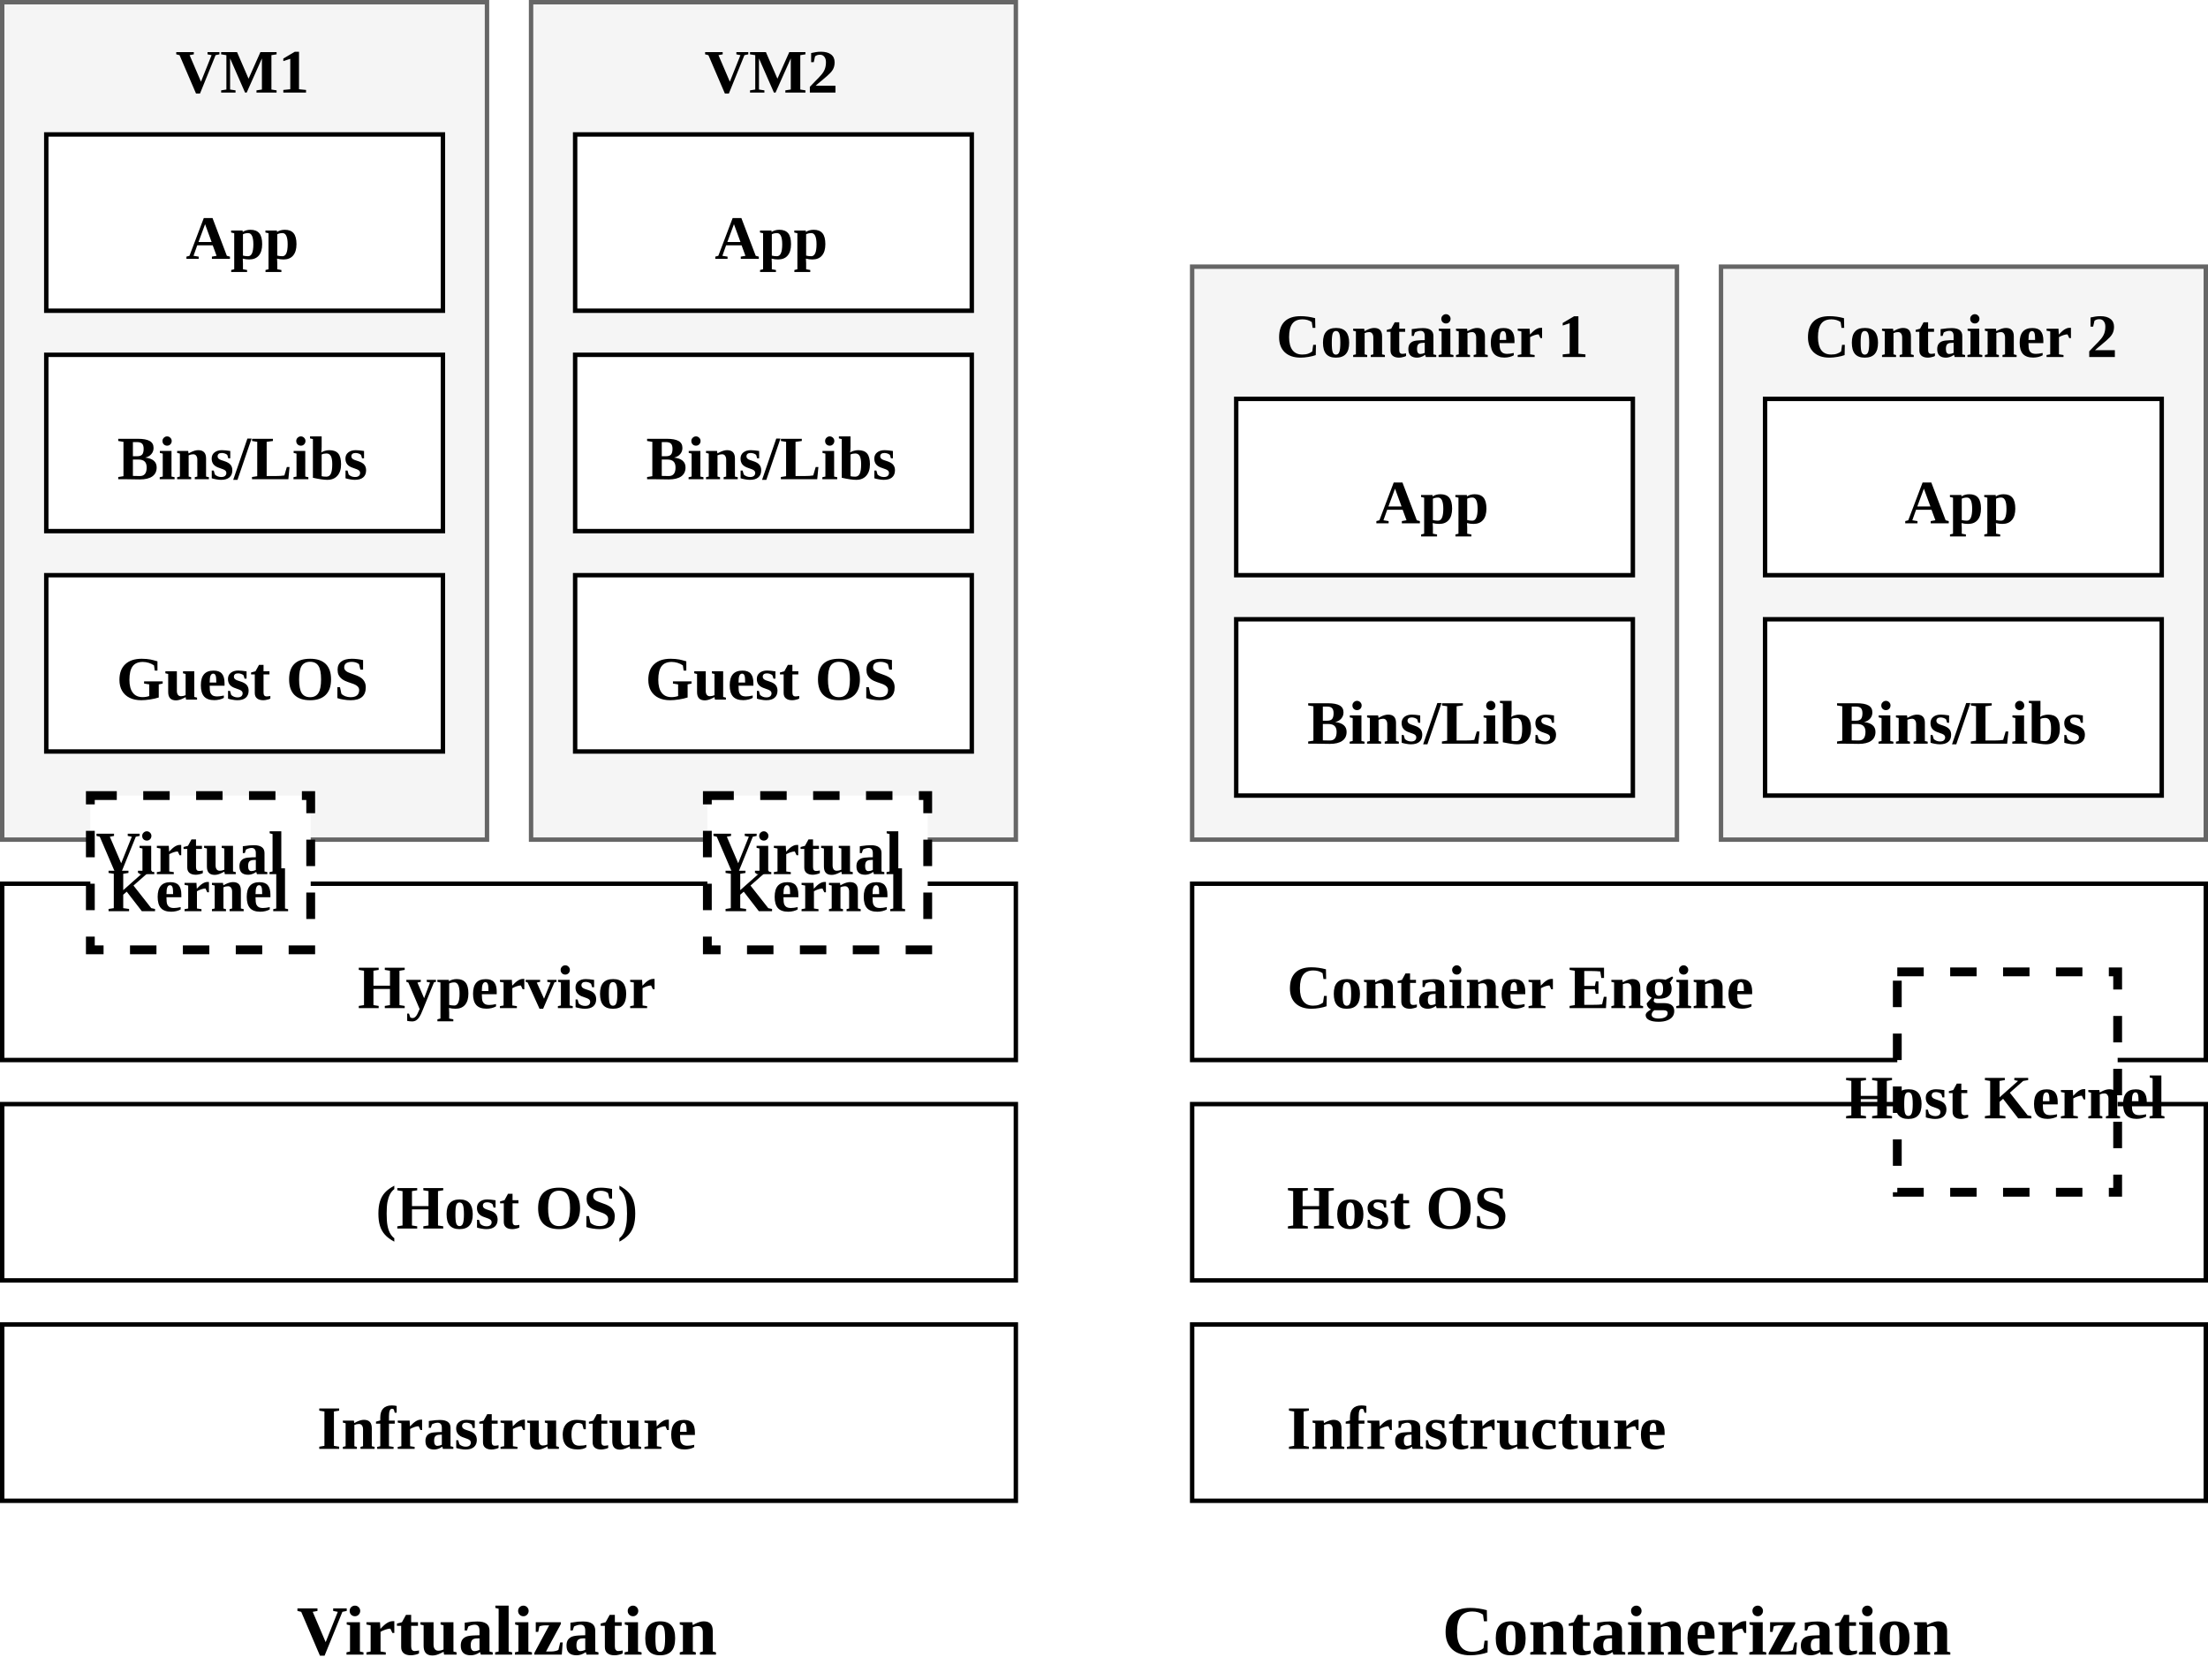
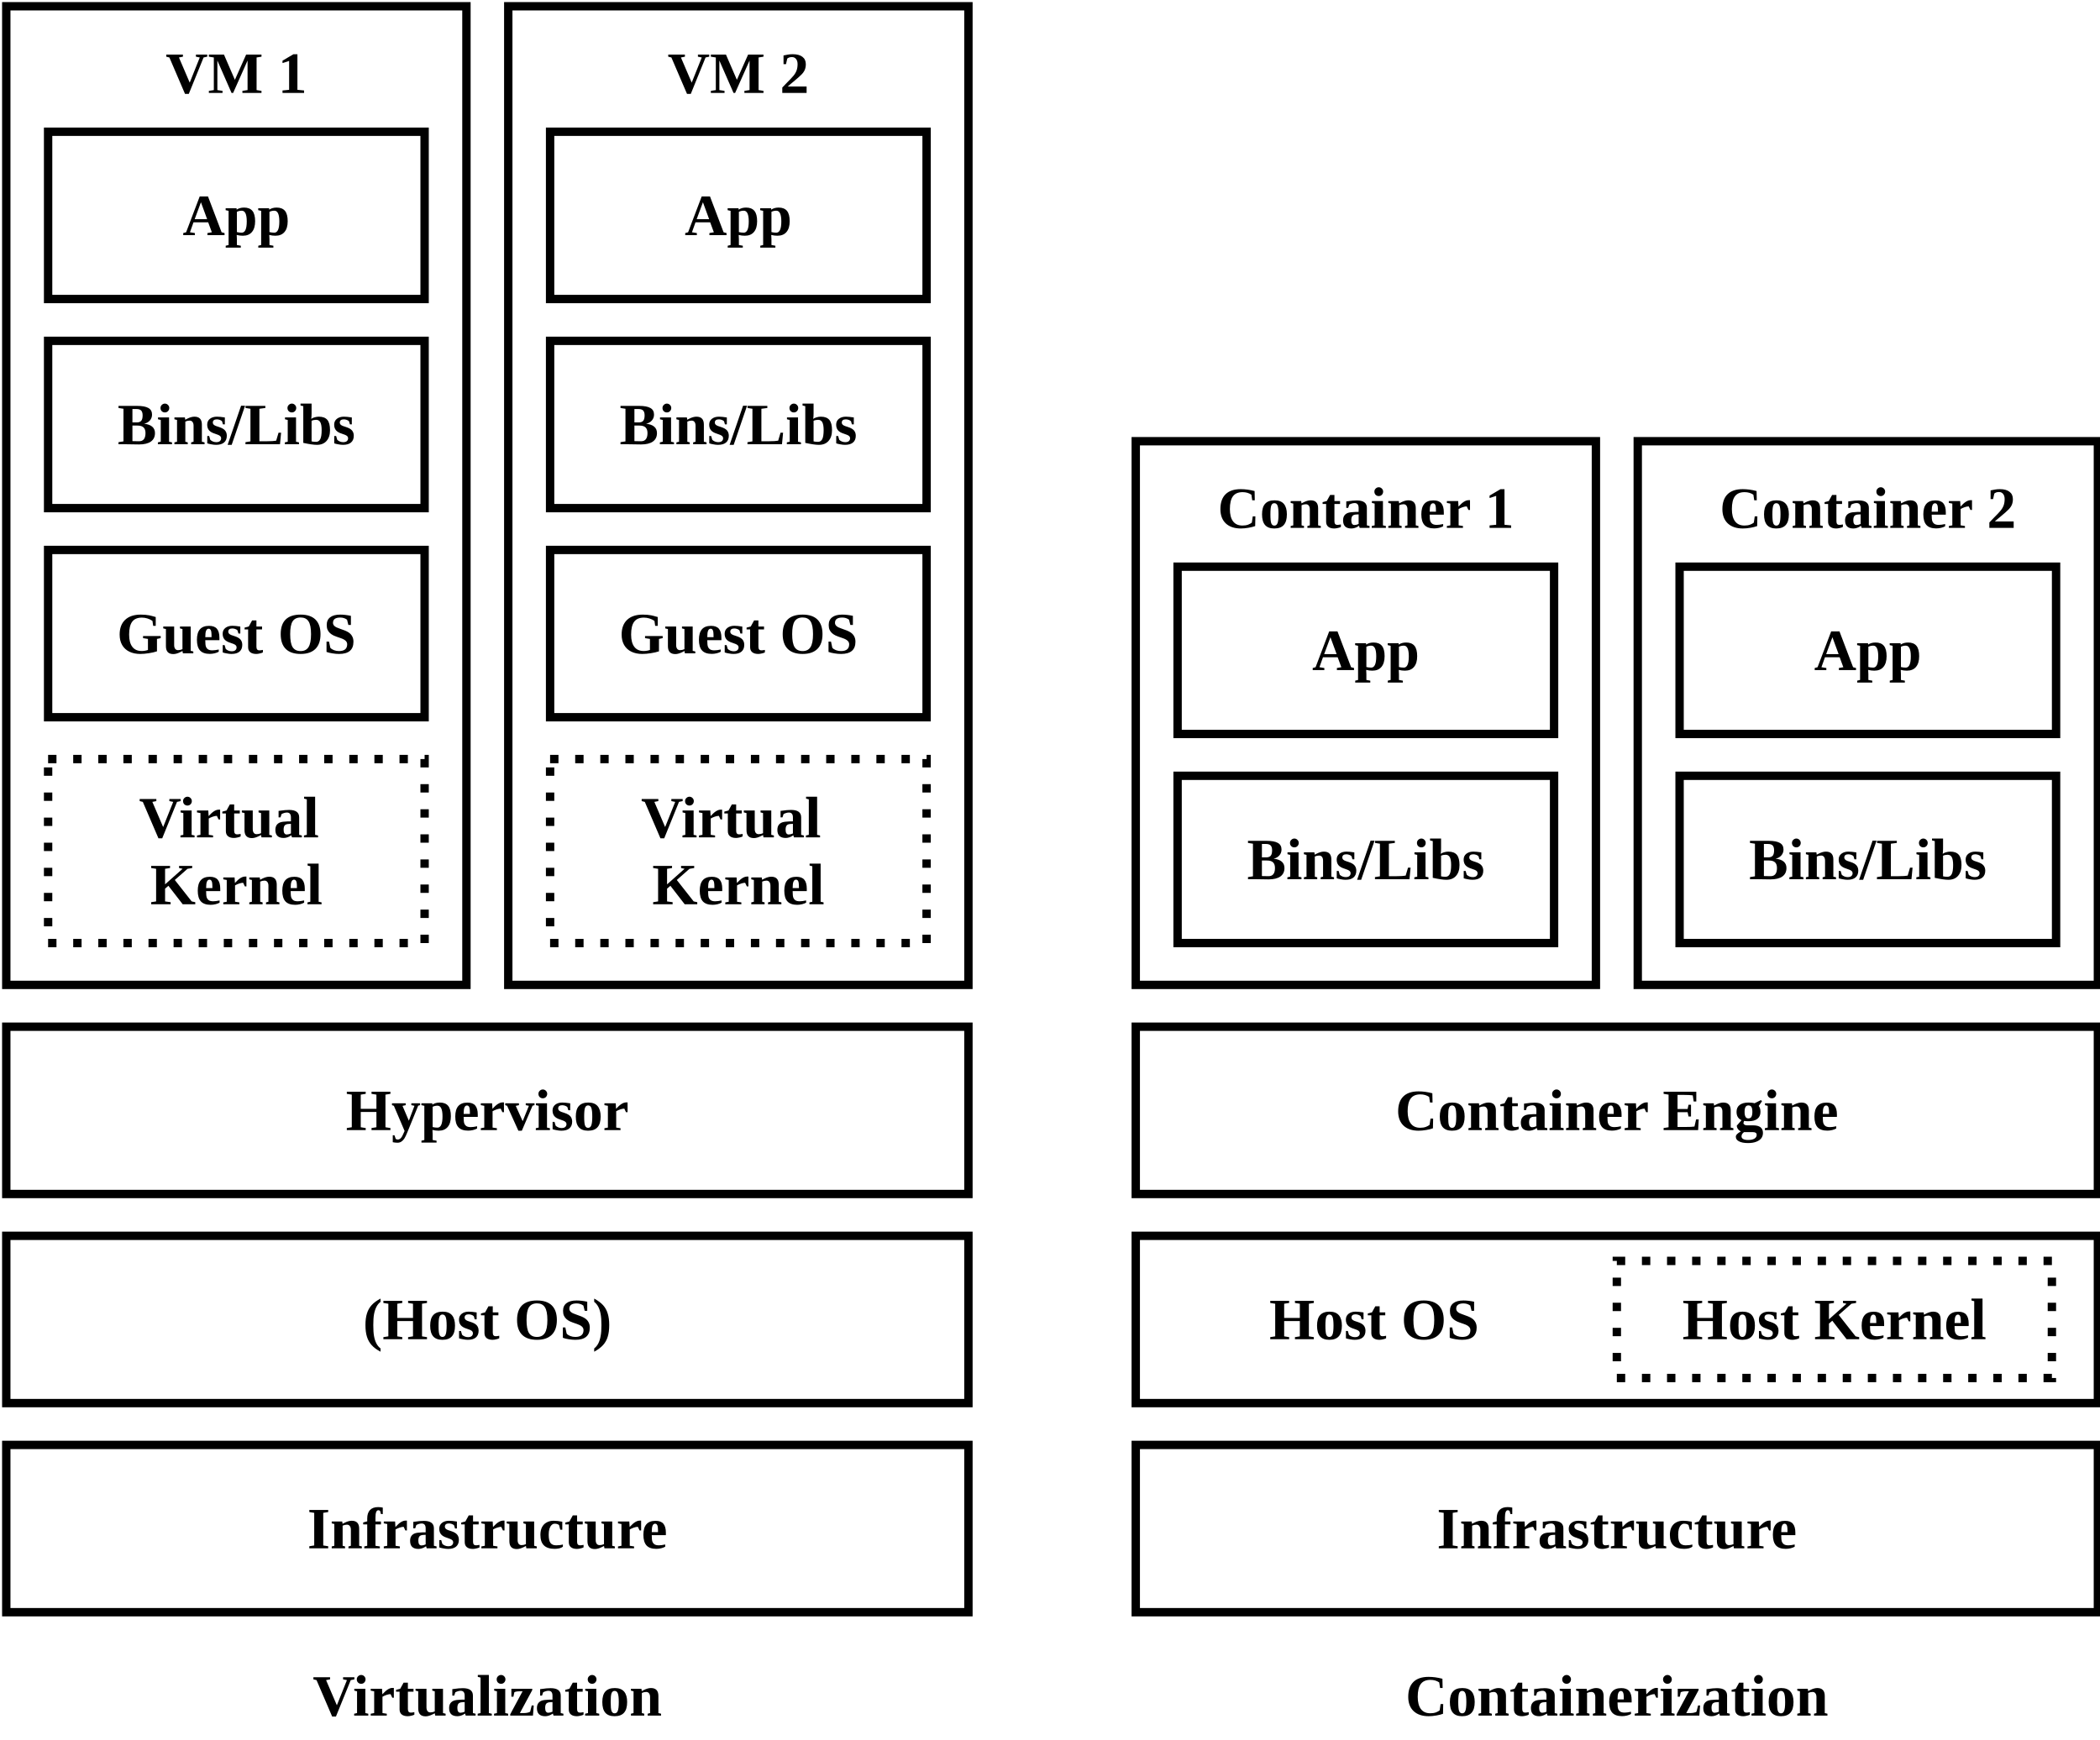
- <svg xmlns="http://www.w3.org/2000/svg" version="1.1" width="501px" height="381px" viewBox="-0.5 -0.5 501 381">
-   <defs />
+ <svg xmlns="http://www.w3.org/2000/svg" version="1.1" width="502px" height="416px" viewBox="-0.5 -0.5 502 416">
  <g>
-     <g>
-       <rect x="270" y="200" width="230" height="40" fill="var(--base-page, #ffffff)" stroke="currentColor" pointer-events="all" />
-     </g>
-     <g>
-       <g transform="translate(-0.5 -0.5)">
-         <text x="292" y="224" font-size="14px" font-weight="bold" fill="currentColor" font-family="inherit" dominant-baseline="central">Container Engine</text>
-       </g>
-     </g>
-     <g>
-       <rect x="270" y="350" width="230" height="30" fill="none" stroke="none" pointer-events="all" />
-     </g>
-     <g>
-       <g transform="translate(-0.5 -0.5)">
-         <text x="385" y="370" font-size="16px" text-anchor="middle" font-weight="bold" fill="currentColor" font-family="inherit" dominant-baseline="central">Containerization</text>
-       </g>
-     </g>
-     <g>
-       <rect x="0" y="350" width="230" height="30" fill="none" stroke="none" pointer-events="all" />
-     </g>
-     <g>
-       <g transform="translate(-0.5 -0.5)">
-         <text x="115" y="370" font-size="16px" text-anchor="middle" font-weight="bold" fill="currentColor" font-family="inherit" dominant-baseline="central">Virtualization</text>
-       </g>
-     </g>
-     <g>
-       <rect x="0" y="0" width="110" height="190" fill="#f5f5f5" stroke="#666666" pointer-events="all" style="fill: light-dark(rgb(245, 245, 245), rgb(26, 26, 26)); stroke: light-dark(rgb(102, 102, 102), rgb(149, 149, 149));" />
-     </g>
-     <g>
-       <g transform="translate(-0.5 -0.5)">
-         <text x="55" y="21" font-size="14px" text-anchor="middle" font-weight="bold" fill="currentColor" font-family="inherit">VM1</text>
-       </g>
-     </g>
-     <g>
-       <rect x="120" y="0" width="110" height="190" fill="#f5f5f5" stroke="#666666" pointer-events="all" style="fill: light-dark(rgb(245, 245, 245), rgb(26, 26, 26)); stroke: light-dark(rgb(102, 102, 102), rgb(149, 149, 149));" />
-     </g>
-     <g>
-       <g transform="translate(-0.5 -0.5)">
-         <text x="175" y="21" font-size="14px" text-anchor="middle" font-weight="bold" fill="currentColor" font-family="inherit">VM2</text>
-       </g>
-     </g>
-     <g>
-       <rect x="10" y="30" width="90" height="40" fill="var(--base-page, #ffffff)" stroke="currentColor" pointer-events="all" />
-     </g>
-     <g>
-       <g transform="translate(-0.5 -0.5)">
-         <text x="55" y="54" font-size="14px" text-anchor="middle" font-weight="bold" fill="currentColor" font-family="inherit" dominant-baseline="central">App</text>
-       </g>
-     </g>
-     <g>
-       <rect x="10" y="80" width="90" height="40" fill="var(--base-page, #ffffff)" stroke="currentColor" pointer-events="all" />
-     </g>
-     <g>
-       <g transform="translate(-0.5 -0.5)">
-         <text x="55" y="104" font-size="14px" text-anchor="middle" font-weight="bold" fill="currentColor" font-family="inherit" dominant-baseline="central">Bins/Libs</text>
-       </g>
-     </g>
-     <g>
-       <rect x="130" y="30" width="90" height="40" fill="var(--base-page, #ffffff)" stroke="currentColor" pointer-events="all" />
-     </g>
-     <g>
-       <g transform="translate(-0.5 -0.5)">
-         <text x="175" y="54" font-size="14px" text-anchor="middle" font-weight="bold" fill="currentColor" font-family="inherit" dominant-baseline="central">App</text>
-       </g>
-     </g>
-     <g>
-       <rect x="130" y="80" width="90" height="40" fill="var(--base-page, #ffffff)" stroke="currentColor" pointer-events="all" />
-     </g>
-     <g>
-       <g transform="translate(-0.5 -0.5)">
-         <text x="175" y="104" font-size="14px" text-anchor="middle" font-weight="bold" fill="currentColor" font-family="inherit" dominant-baseline="central">Bins/Libs</text>
-       </g>
-     </g>
-     <g>
-       <rect x="0" y="200" width="230" height="40" fill="var(--base-page, #ffffff)" stroke="currentColor" pointer-events="all" />
-     </g>
-     <g>
-       <g transform="translate(-0.5 -0.5)">
-         <text x="115" y="224" font-size="14px" text-anchor="middle" font-weight="bold" fill="currentColor" font-family="inherit" dominant-baseline="central">Hypervisor</text>
-       </g>
-     </g>
-     <g>
-       <rect x="270" y="60" width="110" height="130" fill="#f5f5f5" stroke="#666666" pointer-events="all" style="fill: light-dark(rgb(245, 245, 245), rgb(26, 26, 26)); stroke: light-dark(rgb(102, 102, 102), rgb(149, 149, 149));" />
-     </g>
-     <g>
-       <g transform="translate(-0.5 -0.5)">
-         <text x="325" y="81" font-size="14px" text-anchor="middle" font-weight="bold" fill="currentColor" font-family="inherit">Container 1</text>
-       </g>
-     </g>
-     <g>
-       <rect x="390" y="60" width="110" height="130" fill="#f5f5f5" stroke="#666666" pointer-events="all" style="fill: light-dark(rgb(245, 245, 245), rgb(26, 26, 26)); stroke: light-dark(rgb(102, 102, 102), rgb(149, 149, 149));" />
-     </g>
-     <g>
-       <g transform="translate(-0.5 -0.5)">
-         <text x="445" y="81" font-size="14px" text-anchor="middle" font-weight="bold" fill="currentColor" font-family="inherit">Container 2</text>
-       </g>
-     </g>
-     <g>
-       <rect x="280" y="90" width="90" height="40" fill="var(--base-page, #ffffff)" stroke="currentColor" pointer-events="all" />
-     </g>
-     <g>
-       <g transform="translate(-0.5 -0.5)">
-         <text x="325" y="114" font-size="14px" text-anchor="middle" font-weight="bold" fill="currentColor" font-family="inherit" dominant-baseline="central">App</text>
-       </g>
-     </g>
-     <g>
-       <rect x="400" y="90" width="90" height="40" fill="var(--base-page, #ffffff)" stroke="currentColor" pointer-events="all" />
-     </g>
-     <g>
-       <g transform="translate(-0.5 -0.5)">
-         <text x="445" y="114" font-size="14px" text-anchor="middle" font-weight="bold" fill="currentColor" font-family="inherit" dominant-baseline="central">App</text>
-       </g>
-     </g>
-     <g>
-       <rect x="10" y="130" width="90" height="40" fill="var(--base-page, #ffffff)" stroke="currentColor" pointer-events="all" />
-     </g>
-     <g>
-       <g transform="translate(-0.5 -0.5)">
-         <text x="55" y="154" font-size="14px" text-anchor="middle" font-weight="bold" fill="currentColor" font-family="inherit" dominant-baseline="central">Guest OS</text>
-       </g>
-     </g>
-     <g>
-       <rect x="130" y="130" width="90" height="40" fill="var(--base-page, #ffffff)" stroke="currentColor" pointer-events="all" />
-     </g>
-     <g>
-       <g transform="translate(-0.5 -0.5)">
-         <text x="175" y="154" font-size="14px" text-anchor="middle" font-weight="bold" fill="currentColor" font-family="inherit" dominant-baseline="central">Guest OS</text>
-       </g>
-     </g>
-     <g>
-       <rect x="0" y="250" width="230" height="40" fill="var(--base-page, #ffffff)" stroke="currentColor" pointer-events="all" />
-     </g>
-     <g>
-       <g transform="translate(-0.5 -0.5)">
-         <text x="115" y="274" font-size="14px" text-anchor="middle" font-weight="bold" fill="currentColor" font-family="inherit" dominant-baseline="central">(Host OS)</text>
-       </g>
-     </g>
-     <g>
-       <rect x="270" y="300" width="230" height="40" fill="var(--base-page, #ffffff)" stroke="currentColor" pointer-events="all" />
-     </g>
-     <g>
-       <g transform="translate(-0.5 -0.5)">
-         <text x="292" y="324" font-size="14px" font-weight="bold" fill="currentColor" font-family="inherit" dominant-baseline="central">Infrastructure</text>
-       </g>
-     </g>
-     <g>
-       <rect x="270" y="250" width="230" height="40" fill="var(--base-page, #ffffff)" stroke="currentColor" pointer-events="all" />
-     </g>
-     <g>
-       <g transform="translate(-0.5 -0.5)">
-         <text x="292" y="274" font-size="14px" font-weight="bold" fill="currentColor" font-family="inherit" dominant-baseline="central">Host OS</text>
-       </g>
-     </g>
-     <g>
-       <rect x="430" y="220" width="50" height="50" fill="var(--base-page, #ffffff)" stroke="currentColor" stroke-width="2" stroke-dasharray="6 6" pointer-events="all" />
-     </g>
-     <g>
-       <g transform="translate(-0.5 -0.5)">
-         <text x="455" y="249" font-size="14px" text-anchor="middle" font-weight="bold" fill="currentColor" font-family="inherit" dominant-baseline="central">Host Kernel</text>
-       </g>
-     </g>
-     <g>
-       <rect x="280" y="140" width="90" height="40" fill="var(--base-page, #ffffff)" stroke="currentColor" pointer-events="all" />
-     </g>
-     <g>
-       <g transform="translate(-0.5 -0.5)">
-         <text x="325" y="164" font-size="14px" text-anchor="middle" font-weight="bold" fill="currentColor" font-family="inherit" dominant-baseline="central">Bins/Libs</text>
-       </g>
-     </g>
-     <g>
-       <rect x="400" y="140" width="90" height="40" fill="var(--base-page, #ffffff)" stroke="currentColor" pointer-events="all" />
-     </g>
-     <g>
-       <g transform="translate(-0.5 -0.5)">
-         <text x="445" y="164" font-size="14px" text-anchor="middle" font-weight="bold" fill="currentColor" font-family="inherit" dominant-baseline="central">Bins/Libs</text>
-       </g>
-     </g>
-     <g>
-       <rect x="0" y="300" width="230" height="40" fill="var(--base-page, #ffffff)" stroke="currentColor" pointer-events="all" />
-     </g>
-     <g>
-       <g transform="translate(-0.5 -0.5)">
-         <text x="115" y="324" font-size="14px" text-anchor="middle" font-weight="bold" fill="currentColor" font-family="inherit" dominant-baseline="central">Infrastructure</text>
-       </g>
-     </g>
-     <g>
-       <rect x="20" y="180" width="50" height="35" fill="var(--base-page, #ffffff)" stroke="currentColor" stroke-width="2" stroke-dasharray="6 6" pointer-events="all" />
-     </g>
-     <g>
-       <g transform="translate(-0.5 -0.5)">
-         <text x="45" y="202" font-size="14px" text-anchor="middle" font-weight="bold" fill="currentColor" font-family="inherit" dominant-baseline="central">
-           <tspan x="45" dy="-0.6em">Virtual</tspan>
-           <tspan x="45" dy="0.6em">Kernel</tspan>
-         </text>
-       </g>
-     </g>
-     <g>
-       <rect x="160" y="180" width="50" height="35" fill="var(--base-page, #ffffff)" stroke="currentColor" stroke-width="2" stroke-dasharray="6 6" pointer-events="all" />
-     </g>
-     <g>
-       <g transform="translate(-0.5 -0.5)">
-         <text x="185" y="202" font-size="14px" text-anchor="middle" font-weight="bold" fill="currentColor" font-family="inherit" dominant-baseline="central">
-           <tspan x="185" dy="-0.6em">Virtual</tspan>
-           <tspan x="185" dy="0.6em">Kernel</tspan>
-         </text>
-       </g>
-     </g>
+     <rect x="1" y="1" width="110" height="234" fill="none" stroke="currentColor" stroke-width="2" />
+     <text x="56" y="17" text-anchor="middle" dominant-baseline="central" font-size="14" font-family="inherit" font-weight="bold" fill="currentColor">VM 1</text>
+     <rect x="11" y="31" width="90" height="40" fill="none" stroke="currentColor" stroke-width="2" />
+     <text x="56" y="51" text-anchor="middle" dominant-baseline="central" font-size="14" font-family="inherit" font-weight="bold" fill="currentColor">App</text>
+     <rect x="11" y="81" width="90" height="40" fill="none" stroke="currentColor" stroke-width="2" />
+     <text x="56" y="101" text-anchor="middle" dominant-baseline="central" font-size="14" font-family="inherit" font-weight="bold" fill="currentColor">Bins/Libs</text>
+     <rect x="11" y="131" width="90" height="40" fill="none" stroke="currentColor" stroke-width="2" />
+     <text x="56" y="151" text-anchor="middle" dominant-baseline="central" font-size="14" font-family="inherit" font-weight="bold" fill="currentColor">Guest OS</text>
+     <rect x="11" y="181" width="90" height="44" fill="none" stroke="currentColor" stroke-width="2" stroke-dasharray="2 4" />
+     <text x="56" y="203" text-anchor="middle" dominant-baseline="central" font-size="14" font-family="inherit" font-weight="bold" fill="currentColor">
+       <tspan x="56" dy="-8">Virtual</tspan>
+       <tspan x="56" dy="16">Kernel</tspan>
+     </text>
+     <rect x="121" y="1" width="110" height="234" fill="none" stroke="currentColor" stroke-width="2" />
+     <text x="176" y="17" text-anchor="middle" dominant-baseline="central" font-size="14" font-family="inherit" font-weight="bold" fill="currentColor">VM 2</text>
+     <rect x="131" y="31" width="90" height="40" fill="none" stroke="currentColor" stroke-width="2" />
+     <text x="176" y="51" text-anchor="middle" dominant-baseline="central" font-size="14" font-family="inherit" font-weight="bold" fill="currentColor">App</text>
+     <rect x="131" y="81" width="90" height="40" fill="none" stroke="currentColor" stroke-width="2" />
+     <text x="176" y="101" text-anchor="middle" dominant-baseline="central" font-size="14" font-family="inherit" font-weight="bold" fill="currentColor">Bins/Libs</text>
+     <rect x="131" y="131" width="90" height="40" fill="none" stroke="currentColor" stroke-width="2" />
+     <text x="176" y="151" text-anchor="middle" dominant-baseline="central" font-size="14" font-family="inherit" font-weight="bold" fill="currentColor">Guest OS</text>
+     <rect x="131" y="181" width="90" height="44" fill="none" stroke="currentColor" stroke-width="2" stroke-dasharray="2 4" />
+     <text x="176" y="203" text-anchor="middle" dominant-baseline="central" font-size="14" font-family="inherit" font-weight="bold" fill="currentColor">
+       <tspan x="176" dy="-8">Virtual</tspan>
+       <tspan x="176" dy="16">Kernel</tspan>
+     </text>
+     <rect x="1" y="245" width="230" height="40" fill="none" stroke="currentColor" stroke-width="2" />
+     <text x="116" y="265" text-anchor="middle" dominant-baseline="central" font-size="14" font-family="inherit" font-weight="bold" fill="currentColor">Hypervisor</text>
+     <rect x="1" y="295" width="230" height="40" fill="none" stroke="currentColor" stroke-width="2" />
+     <text x="116" y="315" text-anchor="middle" dominant-baseline="central" font-size="14" font-family="inherit" font-weight="bold" fill="currentColor">(Host OS)</text>
+     <rect x="1" y="345" width="230" height="40" fill="none" stroke="currentColor" stroke-width="2" />
+     <text x="116" y="365" text-anchor="middle" dominant-baseline="central" font-size="14" font-family="inherit" font-weight="bold" fill="currentColor">Infrastructure</text>
+     <text x="116" y="405" text-anchor="middle" dominant-baseline="central" font-size="14" font-family="inherit" font-weight="bold" fill="currentColor">Virtualization</text>
+     <rect x="271" y="105" width="110" height="130" fill="none" stroke="currentColor" stroke-width="2" />
+     <text x="326" y="121" text-anchor="middle" dominant-baseline="central" font-size="14" font-family="inherit" font-weight="bold" fill="currentColor">Container 1</text>
+     <rect x="281" y="135" width="90" height="40" fill="none" stroke="currentColor" stroke-width="2" />
+     <text x="326" y="155" text-anchor="middle" dominant-baseline="central" font-size="14" font-family="inherit" font-weight="bold" fill="currentColor">App</text>
+     <rect x="281" y="185" width="90" height="40" fill="none" stroke="currentColor" stroke-width="2" />
+     <text x="326" y="205" text-anchor="middle" dominant-baseline="central" font-size="14" font-family="inherit" font-weight="bold" fill="currentColor">Bins/Libs</text>
+     <rect x="391" y="105" width="110" height="130" fill="none" stroke="currentColor" stroke-width="2" />
+     <text x="446" y="121" text-anchor="middle" dominant-baseline="central" font-size="14" font-family="inherit" font-weight="bold" fill="currentColor">Container 2</text>
+     <rect x="401" y="135" width="90" height="40" fill="none" stroke="currentColor" stroke-width="2" />
+     <text x="446" y="155" text-anchor="middle" dominant-baseline="central" font-size="14" font-family="inherit" font-weight="bold" fill="currentColor">App</text>
+     <rect x="401" y="185" width="90" height="40" fill="none" stroke="currentColor" stroke-width="2" />
+     <text x="446" y="205" text-anchor="middle" dominant-baseline="central" font-size="14" font-family="inherit" font-weight="bold" fill="currentColor">Bins/Libs</text>
+     <rect x="271" y="245" width="230" height="40" fill="none" stroke="currentColor" stroke-width="2" />
+     <text x="386" y="265" text-anchor="middle" dominant-baseline="central" font-size="14" font-family="inherit" font-weight="bold" fill="currentColor">Container Engine</text>
+     <rect x="271" y="295" width="230" height="40" fill="none" stroke="currentColor" stroke-width="2" />
+     <text x="328" y="315" text-anchor="middle" dominant-baseline="central" font-size="14" font-family="inherit" font-weight="bold" fill="currentColor">Host OS</text>
+     <rect x="386" y="301" width="104" height="28" fill="none" stroke="currentColor" stroke-width="2" stroke-dasharray="2 4" />
+     <text x="438" y="315" text-anchor="middle" dominant-baseline="central" font-size="14" font-family="inherit" font-weight="bold" fill="currentColor">Host Kernel</text>
+     <rect x="271" y="345" width="230" height="40" fill="none" stroke="currentColor" stroke-width="2" />
+     <text x="386" y="365" text-anchor="middle" dominant-baseline="central" font-size="14" font-family="inherit" font-weight="bold" fill="currentColor">Infrastructure</text>
+     <text x="386" y="405" text-anchor="middle" dominant-baseline="central" font-size="14" font-family="inherit" font-weight="bold" fill="currentColor">Containerization</text>
  </g>
</svg>
